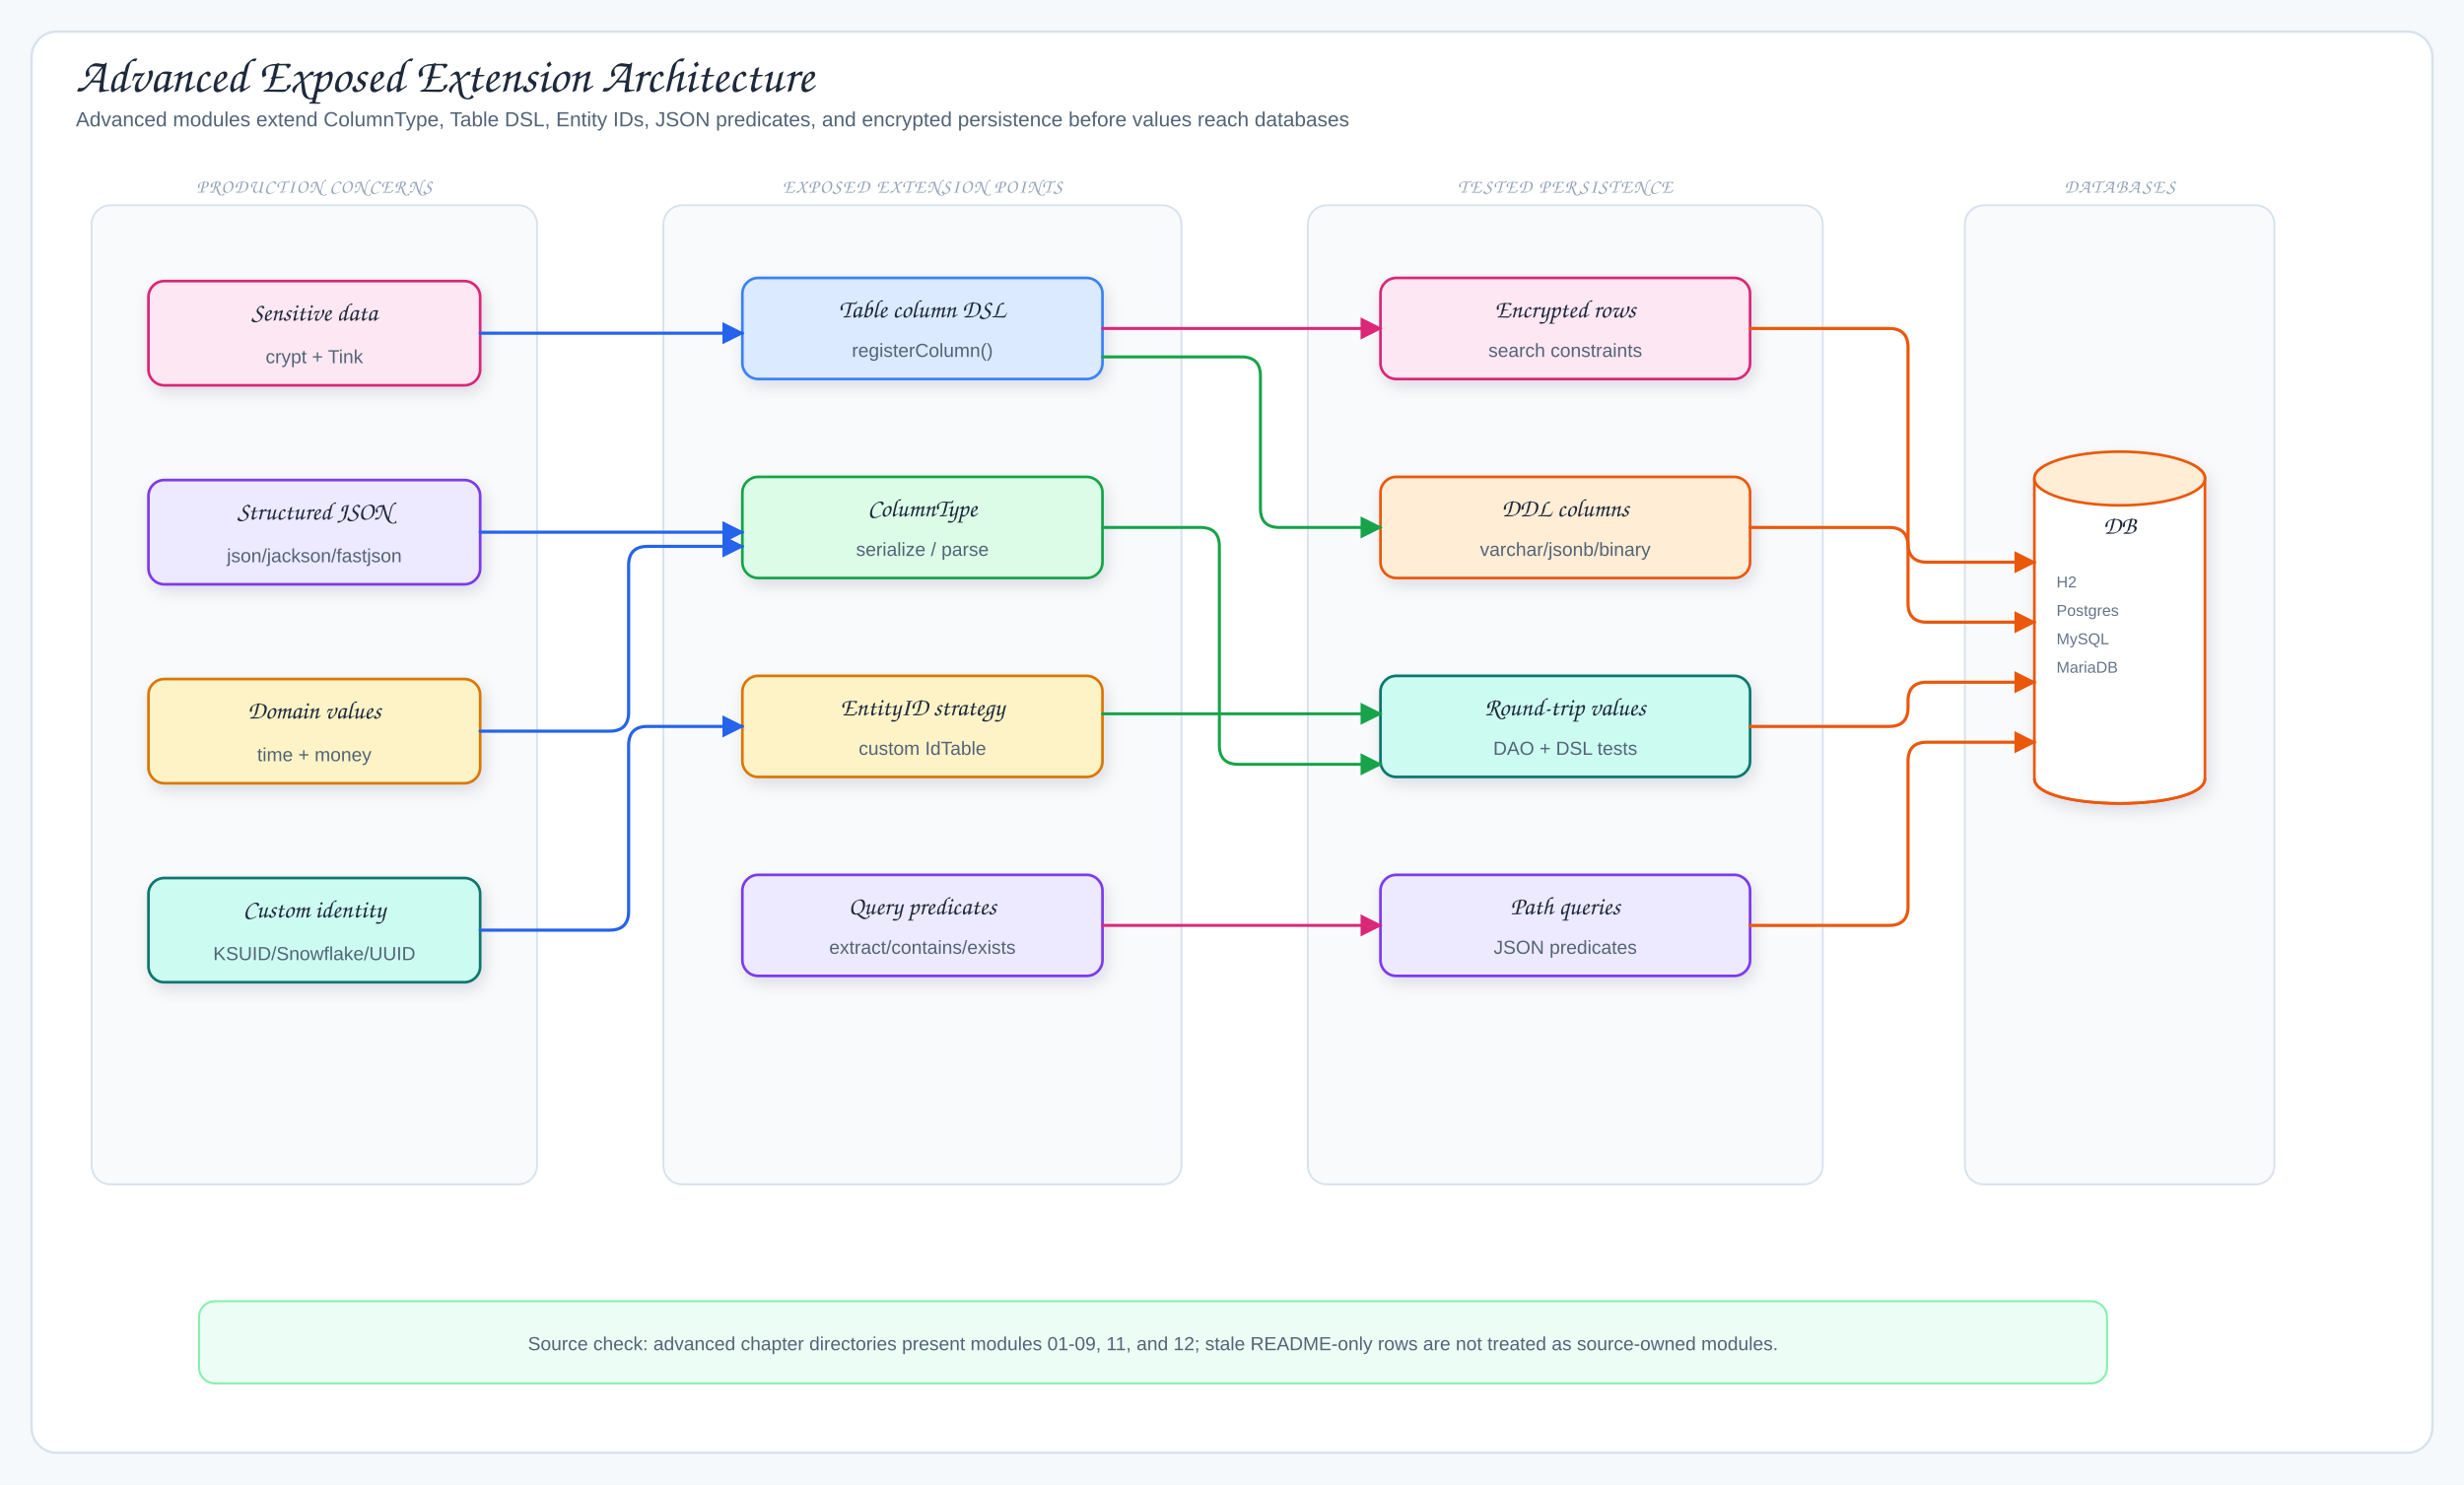
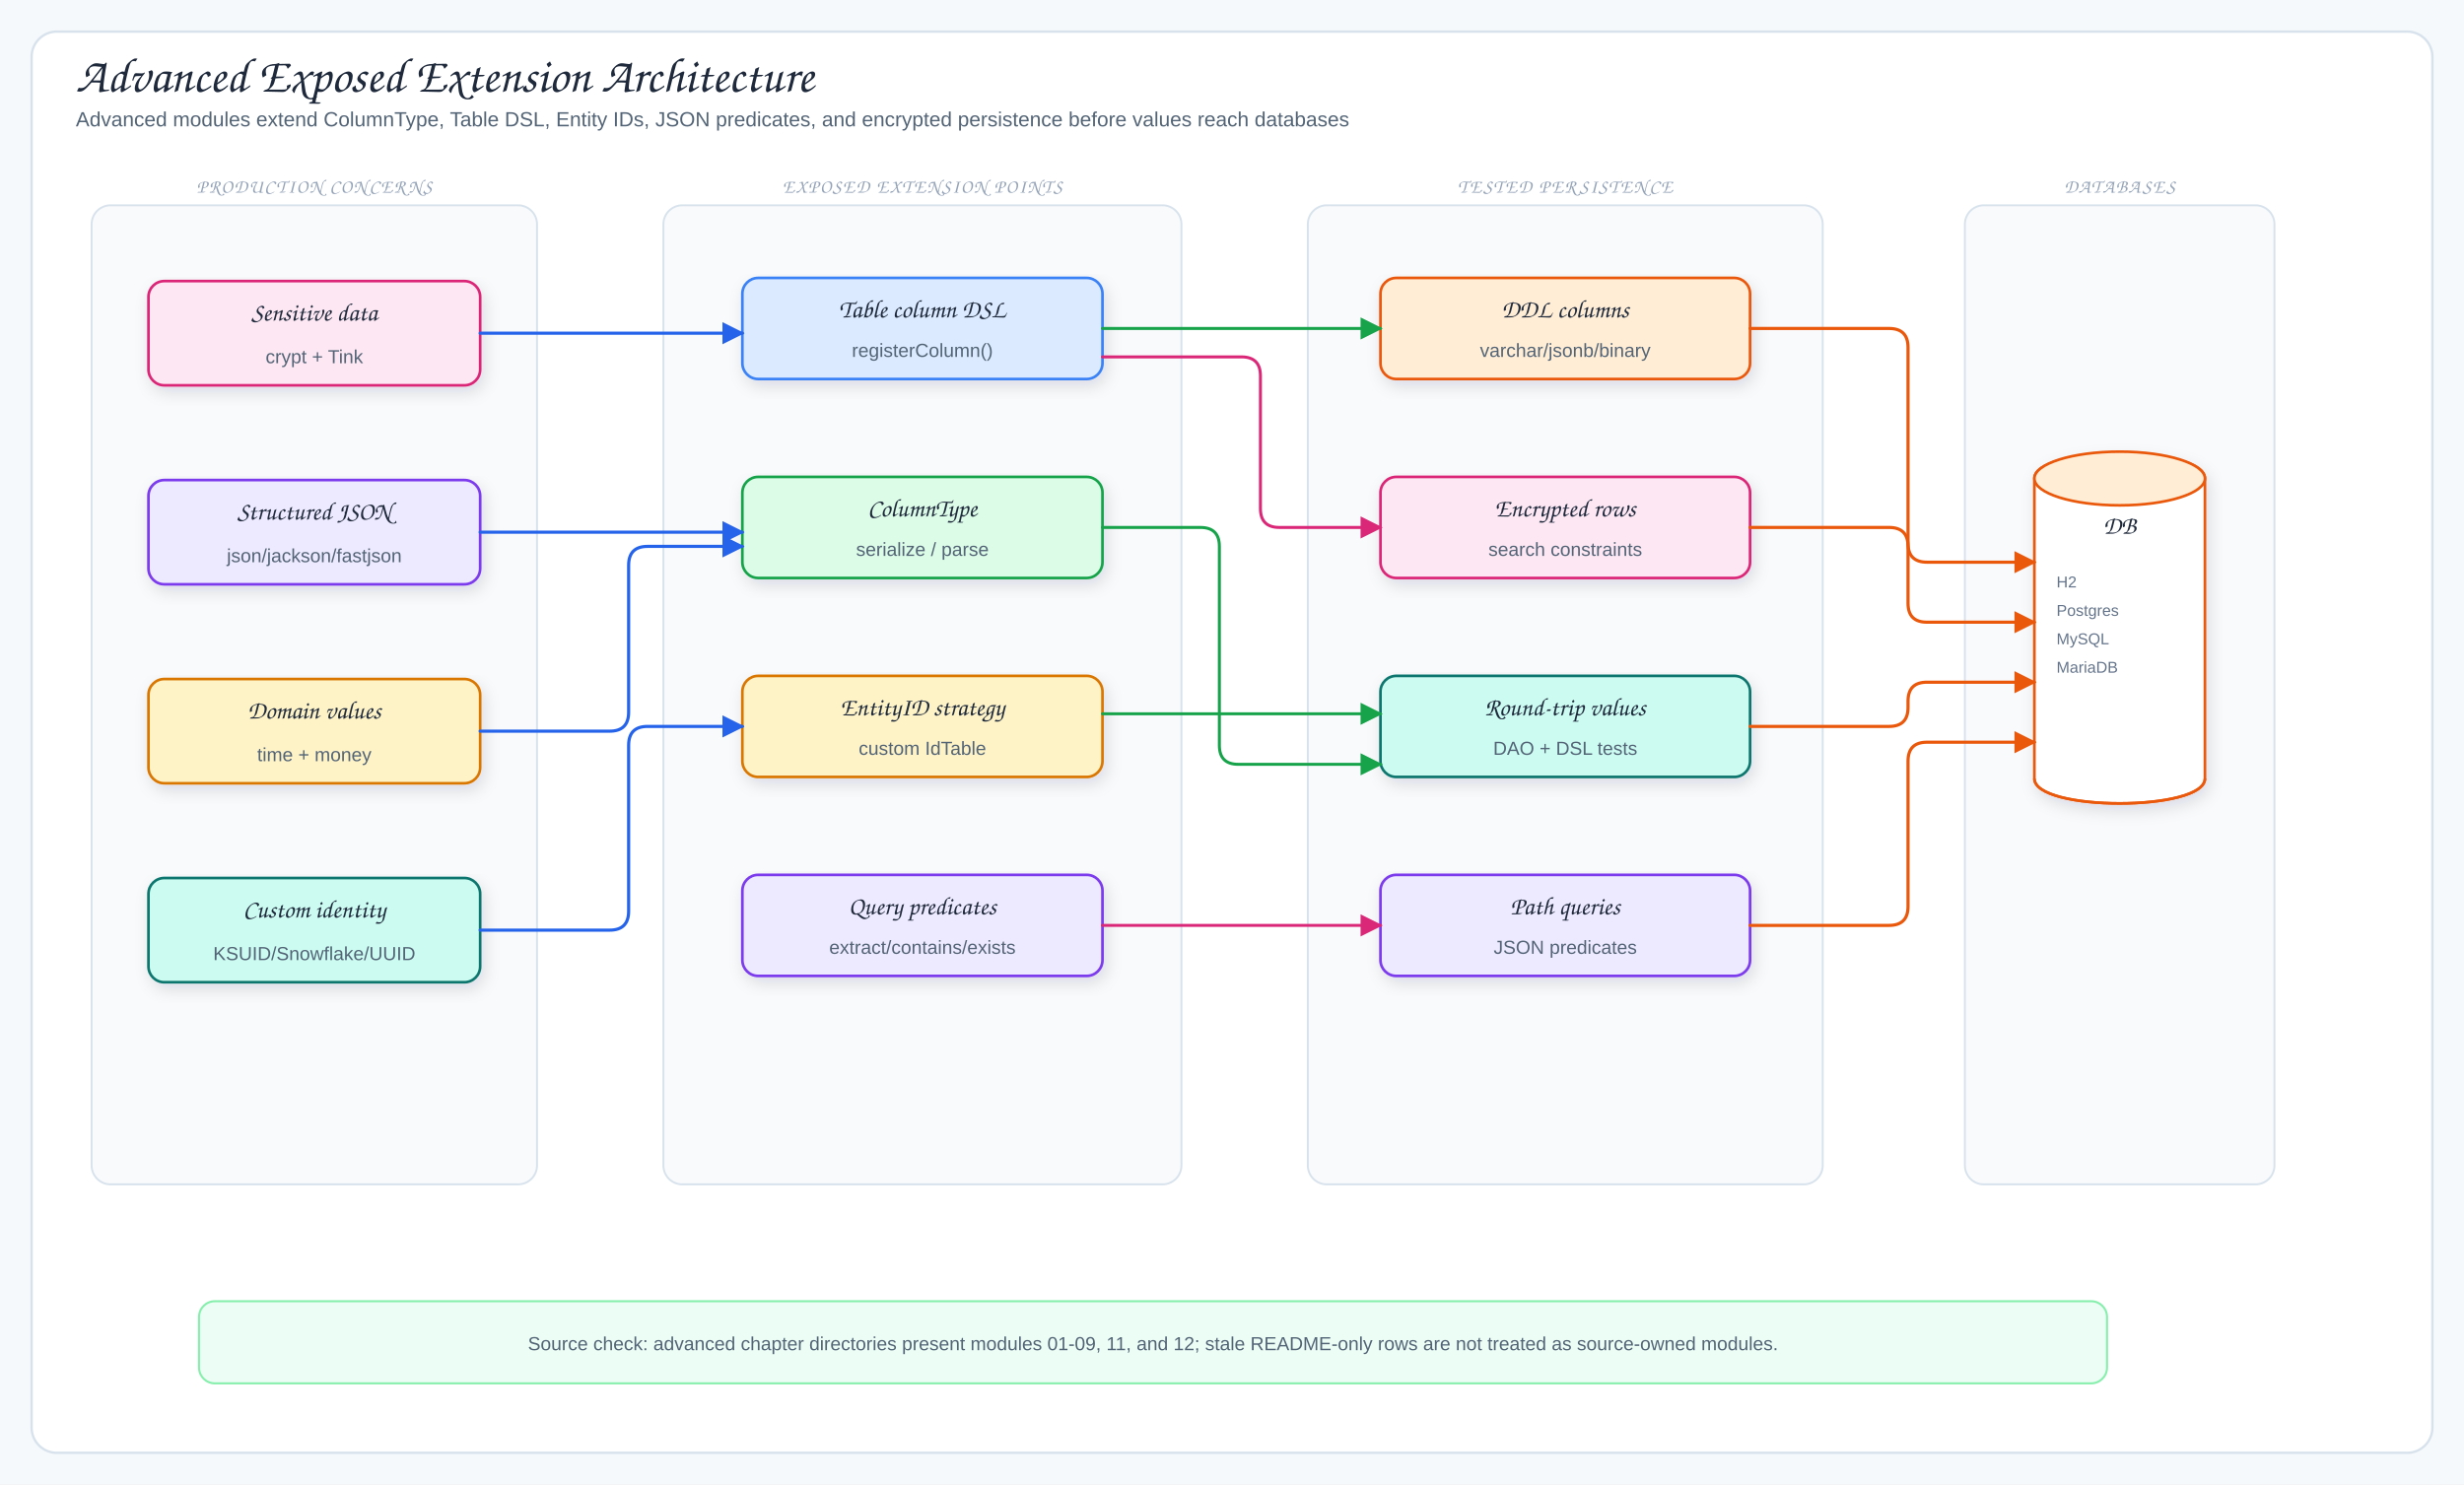
<svg xmlns="http://www.w3.org/2000/svg" viewBox="0 0 1560 940" width="1560" height="940" role="img" aria-label="Advanced Exposed Extension Architecture">
  <defs>
    <filter id="shadow" x="-10%" y="-10%" width="120%" height="130%">
      <feDropShadow dx="2" dy="4" stdDeviation="5" flood-color="#1f2937" flood-opacity="0.12" />
    </filter>
    <marker id="arrowBlue" markerUnits="userSpaceOnUse" markerWidth="14" markerHeight="14" viewBox="0 0 10 10" refX="9" refY="5" orient="auto">
      <path d="M0,0 L10,5 L0,10 Z" fill="#2563eb" stroke="#2563eb" stroke-width="0" stroke-dasharray="none" style="stroke-dasharray:none!important" />
    </marker>
    <marker id="arrowGreen" markerUnits="userSpaceOnUse" markerWidth="14" markerHeight="14" viewBox="0 0 10 10" refX="9" refY="5" orient="auto">
      <path d="M0,0 L10,5 L0,10 Z" fill="#16a34a" stroke="#16a34a" stroke-width="0" stroke-dasharray="none" style="stroke-dasharray:none!important" />
    </marker>
    <marker id="arrowPink" markerUnits="userSpaceOnUse" markerWidth="14" markerHeight="14" viewBox="0 0 10 10" refX="9" refY="5" orient="auto">
      <path d="M0,0 L10,5 L0,10 Z" fill="#db2777" stroke="#db2777" stroke-width="0" stroke-dasharray="none" style="stroke-dasharray:none!important" />
    </marker>
    <marker id="arrowOrange" markerUnits="userSpaceOnUse" markerWidth="14" markerHeight="14" viewBox="0 0 10 10" refX="9" refY="5" orient="auto">
      <path d="M0,0 L10,5 L0,10 Z" fill="#ea580c" stroke="#ea580c" stroke-width="0" stroke-dasharray="none" style="stroke-dasharray:none!important" />
    </marker>
    <marker id="arrowPurple" markerUnits="userSpaceOnUse" markerWidth="14" markerHeight="14" viewBox="0 0 10 10" refX="9" refY="5" orient="auto">
      <path d="M0,0 L10,5 L0,10 Z" fill="#7c3aed" stroke="#7c3aed" stroke-width="0" stroke-dasharray="none" style="stroke-dasharray:none!important" />
    </marker>
    <style>
.canvas{fill:#f6f9fc}.frame{fill:#fff;stroke:#d7e2ec;stroke-width:1.5}
.title{font-family:"Architects Daughter","Comic Sans MS",cursive;font-size:31px;fill:#1e293b}
.subtitle,.detail{font-family:"Comic Mono","Comic Sans MS","Comic Sans","Comic Neue",Arial,sans-serif;fill:#536476}
.subtitle{font-size:13px}.detail{font-size:12px}.tiny{font-family:"Comic Mono","Comic Sans MS","Comic Sans","Comic Neue",Arial,sans-serif;font-size:10px;fill:#64748b}
.label{font-family:"Architects Daughter","Comic Sans MS",cursive;font-size:16px;fill:#1e293b}
.panelTitle{font-family:"Architects Daughter","Comic Sans MS",cursive;font-size:12px;letter-spacing:.08em;fill:#94a3b8}
.card{stroke-width:1.7;filter:url(#shadow)}.panel{fill:#f8fafc;stroke:#d7e2ec;stroke-width:1.2}
.arrow{fill:none;stroke:#2563eb;stroke-width:2;stroke-linecap:round;stroke-linejoin:round;marker-end:url(#arrowBlue)}
.mapLine{fill:none;stroke:#16a34a;stroke-width:1.9;stroke-linecap:round;stroke-linejoin:round;marker-end:url(#arrowGreen)}
.codecLine{fill:none;stroke:#db2777;stroke-width:1.9;stroke-linecap:round;stroke-linejoin:round;marker-end:url(#arrowPink)}
.dbUse{fill:none;stroke:#ea580c;stroke-width:2;stroke-linecap:round;stroke-linejoin:round;marker-end:url(#arrowOrange)}
.runtimeUse{fill:none;stroke:#7c3aed;stroke-width:1.9;stroke-dasharray:6 5;stroke-linecap:round;stroke-linejoin:round;marker-end:url(#arrowPurple)}
.inheritStem{fill:none;stroke:#475569;stroke-width:1.8;stroke-linecap:round;stroke-linejoin:round}
</style>
  </defs>
  <rect width="1560" height="940" class="canvas" />
  <rect x="20" y="20" width="1520" height="900" rx="16" class="frame" />
  <text x="48" y="58" class="title">Advanced Exposed Extension Architecture</text>
  <text x="48" y="80" class="subtitle">Advanced modules extend ColumnType, Table DSL, Entity IDs, JSON predicates, and encrypted persistence before values reach databases</text>
  <rect x="58" y="130" width="282" height="620" rx="12" class="panel" />
  <text x="199" y="122" class="panelTitle" text-anchor="middle">PRODUCTION CONCERNS</text>
  <rect x="94" y="178" width="210" height="66" rx="10" fill="#fce7f3" stroke="#db2777" class="card" />
  <text x="199" y="203" class="label" text-anchor="middle">Sensitive data</text>
  <text x="199" y="230" class="detail" text-anchor="middle">crypt + Tink</text>
  <rect x="94" y="304" width="210" height="66" rx="10" fill="#ede9fe" stroke="#7c3aed" class="card" />
  <text x="199" y="329" class="label" text-anchor="middle">Structured JSON</text>
  <text x="199" y="356" class="detail" text-anchor="middle">json/jackson/fastjson</text>
  <rect x="94" y="430" width="210" height="66" rx="10" fill="#fef3c7" stroke="#d97706" class="card" />
  <text x="199" y="455" class="label" text-anchor="middle">Domain values</text>
  <text x="199" y="482" class="detail" text-anchor="middle">time + money</text>
  <rect x="94" y="556" width="210" height="66" rx="10" fill="#ccfbf1" stroke="#0f766e" class="card" />
  <text x="199" y="581" class="label" text-anchor="middle">Custom identity</text>
  <text x="199" y="608" class="detail" text-anchor="middle">KSUID/Snowflake/UUID</text>
  <rect x="420" y="130" width="328" height="620" rx="12" class="panel" />
  <text x="584" y="122" class="panelTitle" text-anchor="middle">EXPOSED EXTENSION POINTS</text>
  <rect x="470" y="176" width="228" height="64" rx="10" fill="#dbeafe" stroke="#3b82f6" class="card" />
  <text x="584" y="201" class="label" text-anchor="middle">Table column DSL</text>
  <text x="584" y="226" class="detail" text-anchor="middle">registerColumn()</text>
  <rect x="470" y="302" width="228" height="64" rx="10" fill="#dcfce7" stroke="#16a34a" class="card" />
  <text x="584" y="327" class="label" text-anchor="middle">ColumnType</text>
  <text x="584" y="352" class="detail" text-anchor="middle">serialize / parse</text>
  <rect x="470" y="428" width="228" height="64" rx="10" fill="#fef3c7" stroke="#d97706" class="card" />
  <text x="584" y="453" class="label" text-anchor="middle">EntityID strategy</text>
  <text x="584" y="478" class="detail" text-anchor="middle">custom IdTable</text>
  <rect x="470" y="554" width="228" height="64" rx="10" fill="#ede9fe" stroke="#7c3aed" class="card" />
  <text x="584" y="579" class="label" text-anchor="middle">Query predicates</text>
  <text x="584" y="604" class="detail" text-anchor="middle">extract/contains/exists</text>
  <rect x="828" y="130" width="326" height="620" rx="12" class="panel" />
  <text x="991" y="122" class="panelTitle" text-anchor="middle">TESTED PERSISTENCE</text>
-   <rect x="874" y="176" width="234" height="64" rx="10" fill="#fce7f3" stroke="#db2777" class="card" />
-   <text x="991" y="201" class="label" text-anchor="middle">Encrypted rows</text>
-   <text x="991" y="226" class="detail" text-anchor="middle">search constraints</text>
-   <rect x="874" y="302" width="234" height="64" rx="10" fill="#ffedd5" stroke="#ea580c" class="card" />
-   <text x="991" y="327" class="label" text-anchor="middle">DDL columns</text>
-   <text x="991" y="352" class="detail" text-anchor="middle">varchar/jsonb/binary</text>
+   <rect x="874" y="176" width="234" height="64" rx="10" fill="#ffedd5" stroke="#ea580c" class="card" />
+   <text x="991" y="201" class="label" text-anchor="middle">DDL columns</text>
+   <text x="991" y="226" class="detail" text-anchor="middle">varchar/jsonb/binary</text>
+   <rect x="874" y="302" width="234" height="64" rx="10" fill="#fce7f3" stroke="#db2777" class="card" />
+   <text x="991" y="327" class="label" text-anchor="middle">Encrypted rows</text>
+   <text x="991" y="352" class="detail" text-anchor="middle">search constraints</text>
  <rect x="874" y="428" width="234" height="64" rx="10" fill="#ccfbf1" stroke="#0f766e" class="card" />
  <text x="991" y="453" class="label" text-anchor="middle">Round-trip values</text>
  <text x="991" y="478" class="detail" text-anchor="middle">DAO + DSL tests</text>
  <rect x="874" y="554" width="234" height="64" rx="10" fill="#ede9fe" stroke="#7c3aed" class="card" />
  <text x="991" y="579" class="label" text-anchor="middle">Path queries</text>
  <text x="991" y="604" class="detail" text-anchor="middle">JSON predicates</text>
  <rect x="1244" y="130" width="196" height="620" rx="12" class="panel" />
  <text x="1342" y="122" class="panelTitle" text-anchor="middle">DATABASES</text>
  <path d="M1288,303 C1288,282 1396,282 1396,303 L1396,493 C1396,514 1288,514 1288,493 Z" fill="#fff" stroke="#ea580c" stroke-width="1.7" class="card" />
  <ellipse cx="1342" cy="303" rx="54" ry="17" fill="#ffedd5" stroke="#ea580c" stroke-width="1.7" />
  <path d="M1288,493 C1288,514 1396,514 1396,493" fill="none" stroke="#ea580c" stroke-width="1.7" />
  <text x="1342" y="338" class="label" text-anchor="middle">DB</text>
  <text x="1302" y="372" class="tiny">H2</text>
  <text x="1302" y="390" class="tiny">Postgres</text>
  <text x="1302" y="408" class="tiny">MySQL</text>
  <text x="1302" y="426" class="tiny">MariaDB</text>
  <path data-connector="concern-to-dsl" d="M304,211 L470,211" class="arrow" />
  <path data-connector="json-to-columntype" d="M304,337 L470,337" class="arrow" />
  <path data-connector="values-to-columntype" d="M304,463 L386,463 Q398,463 398,451 L398,358 Q398,346 410,346 L470,346" class="arrow" />
  <path data-connector="identity-to-entityid" d="M304,589 L386,589 Q398,589 398,577 L398,472 Q398,460 410,460 L470,460" class="arrow" />
-   <path data-connector="dsl-to-encrypted" d="M698,208 L874,208" class="codecLine" />
-   <path data-connector="dsl-to-ddl" d="M698,226 L786,226 Q798,226 798,238 L798,322 Q798,334 810,334 L874,334" class="mapLine" />
+   <path data-connector="dsl-to-ddl" d="M698,208 L874,208" class="mapLine" />
+   <path data-connector="dsl-to-encrypted" d="M698,226 L786,226 Q798,226 798,238 L798,322 Q798,334 810,334 L874,334" class="codecLine" />
  <path data-connector="columntype-to-roundtrip" d="M698,334 L760,334 Q772,334 772,346 L772,472 Q772,484 784,484 L874,484" class="mapLine" />
  <path data-connector="entityid-to-roundtrip" d="M698,452 L874,452" class="mapLine" />
  <path data-connector="predicates-to-paths" d="M698,586 L874,586" class="codecLine" />
-   <path data-connector="encrypted-to-database" d="M1108,208 L1196,208 Q1208,208 1208,220 L1208,344 Q1208,356 1220,356 L1288,356" class="dbUse" />
-   <path data-connector="ddl-to-database" d="M1108,334 L1196,334 Q1208,334 1208,346 L1208,382 Q1208,394 1220,394 L1288,394" class="dbUse" />
+   <path data-connector="ddl-to-database" d="M1108,208 L1196,208 Q1208,208 1208,220 L1208,344 Q1208,356 1220,356 L1288,356" class="dbUse" />
+   <path data-connector="encrypted-to-database" d="M1108,334 L1196,334 Q1208,334 1208,346 L1208,382 Q1208,394 1220,394 L1288,394" class="dbUse" />
  <path data-connector="roundtrip-to-database" d="M1108,460 L1196,460 Q1208,460 1208,448 L1208,444 Q1208,432 1220,432 L1288,432" class="dbUse" />
  <path data-connector="paths-to-database" d="M1108,586 L1196,586 Q1208,586 1208,574 L1208,482 Q1208,470 1220,470 L1288,470" class="dbUse" />
  <rect x="126" y="824" width="1208" height="52" rx="10" fill="#ecfdf5" stroke="#86efac" stroke-width="1.3" />
  <text x="730" y="855" class="detail" text-anchor="middle">Source check: advanced chapter directories present modules 01-09, 11, and 12; stale README-only rows are not treated as source-owned modules.</text>
</svg>
